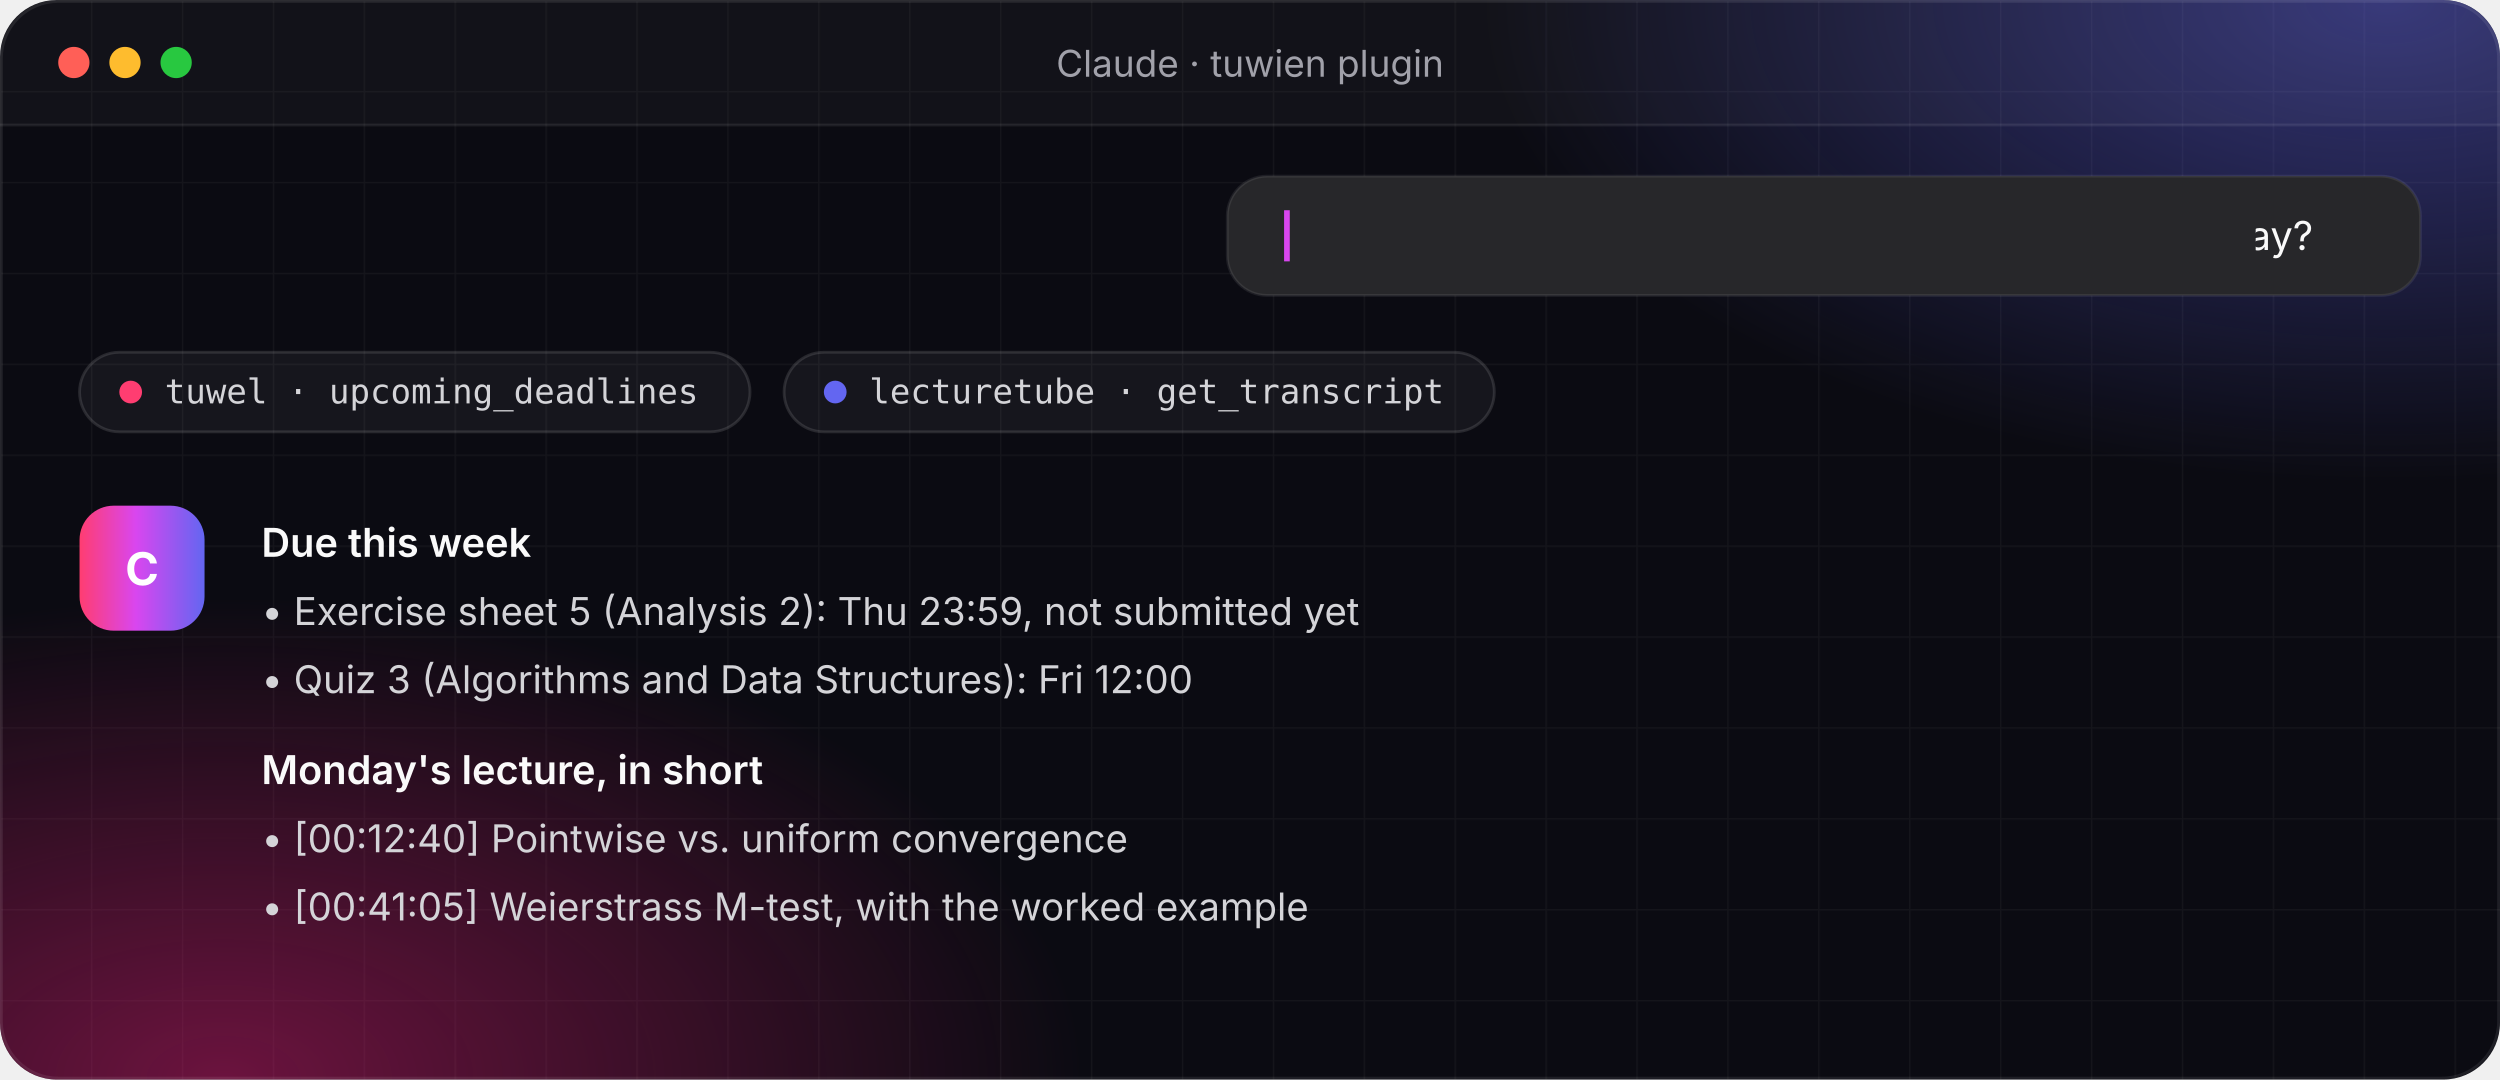
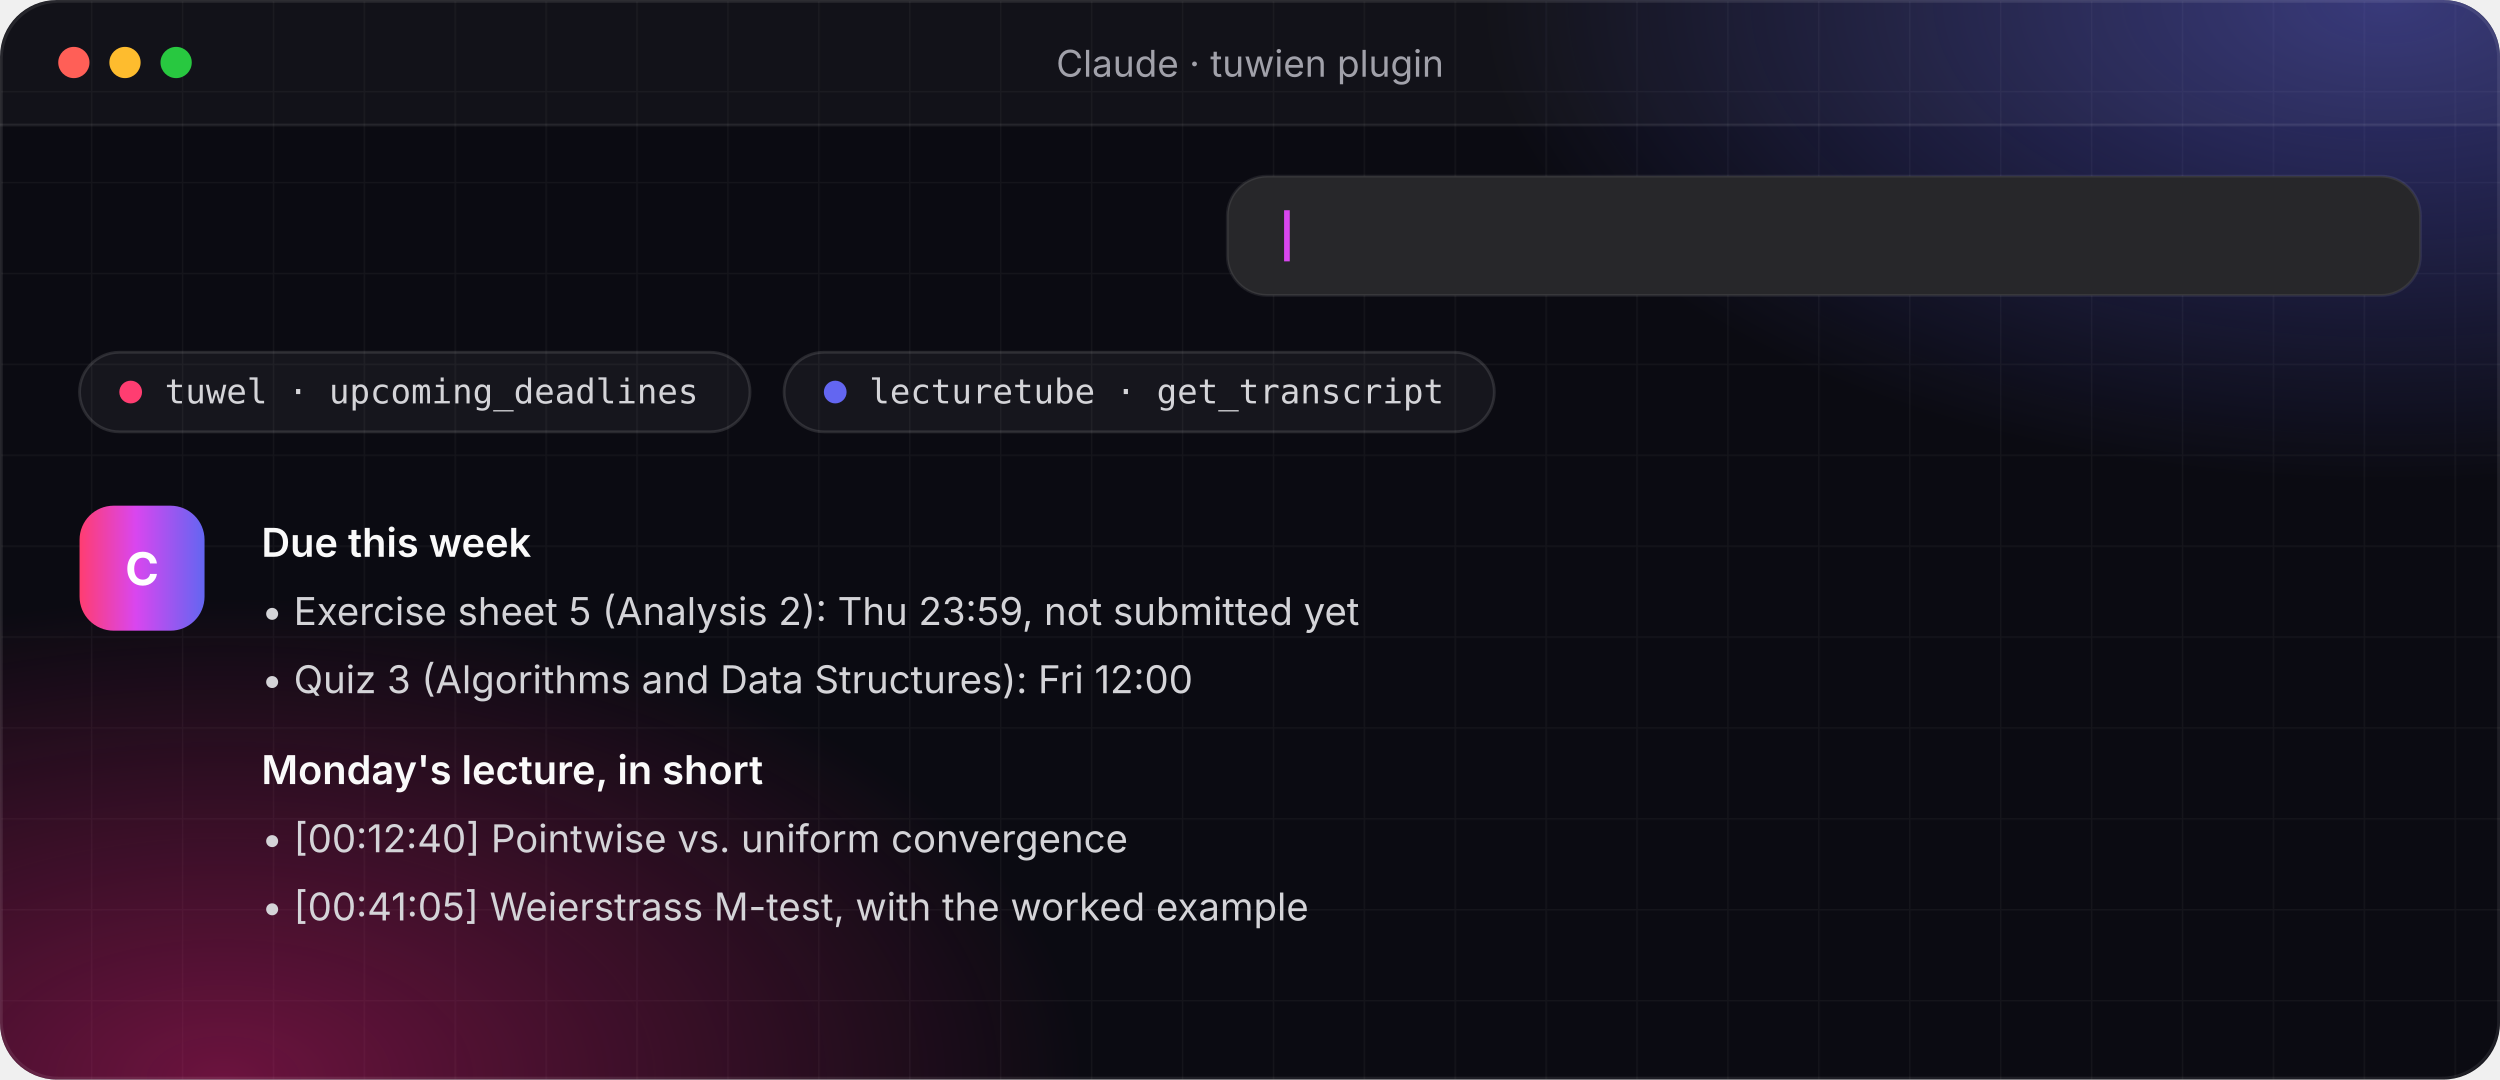
<svg xmlns="http://www.w3.org/2000/svg" width="880" height="380" viewBox="0 0 880 380" font-family="Inter, -apple-system, BlinkMacSystemFont, 'Segoe UI', Helvetica, Arial, sans-serif">
  <style>
-     @keyframes bubble { 0%, 0% { opacity: 0; transform: translateY(6px); } 2% { opacity: 1; transform: none; } 90% { opacity: 1; } 96%, 100% { opacity: 0; } }
-     .bubble { animation: bubble 14s ease-out infinite; }
-     @keyframes type { 0%, 3% { transform: scaleX(1); } 15%, 100% { transform: scaleX(0); } }
-     .cover { transform-box: fill-box; transform-origin: right; animation: type 14s steps(26, end) infinite; }
-     @keyframes caret { 0%, 3% { transform: translateX(0); opacity: 1; } 15% { transform: translateX(342px); opacity: 1; } 17%, 100% { opacity: 0; transform: translateX(342px); } }
-     .caret { animation: caret 14s steps(26, end) infinite; }
-     @keyframes chip1 { 0%, 18% { opacity: 0; transform: translateY(6px); } 21% { opacity: 1; transform: none; } 90% { opacity: 1; } 96%, 100% { opacity: 0; } }
-     .chip1 { animation: chip1 14s ease-out infinite; }
-     @keyframes chip2 { 0%, 25% { opacity: 0; transform: translateY(6px); } 28% { opacity: 1; transform: none; } 90% { opacity: 1; } 96%, 100% { opacity: 0; } }
-     .chip2 { animation: chip2 14s ease-out infinite; }
+     @keyframes bubble { 0%, 0% { opacity: 0; transform: translateY(6px); } 2%, 100% { opacity: 1; transform: none; } }
+     .bubble { animation: bubble 10s ease-out both; }
+     @keyframes type { 0%, 3% { transform: scaleX(1); } 20%, 100% { transform: scaleX(0); } }
+     .cover { transform-box: fill-box; transform-origin: right; animation: type 10s steps(30, end) both; }
+     @keyframes caret { 0%, 3% { transform: translateX(0); opacity: 1; } 20% { transform: translateX(380px); opacity: 1; } 22%, 100% { opacity: 0; transform: translateX(380px); } }
+     .caret { animation: caret 10s steps(30, end) both; }
+     @keyframes chip1 { 0%, 24% { opacity: 0; transform: translateY(6px); } 27%, 100% { opacity: 1; transform: none; } }
+     .chip1 { animation: chip1 10s ease-out both; }
+     @keyframes chip2 { 0%, 30% { opacity: 0; transform: translateY(6px); } 33%, 100% { opacity: 1; transform: none; } }
+     .chip2 { animation: chip2 10s ease-out both; }
    @keyframes pulse { 0%, 100% { opacity: 1; } 50% { opacity: 0.25; } }
-     .pulse { animation: pulse 1s ease-in-out infinite; }
-     @keyframes l0 { 0%, 33% { opacity: 0; transform: translateY(6px); } 36% { opacity: 1; transform: none; } 90% { opacity: 1; } 96%, 100% { opacity: 0; } }
-     .l0 { animation: l0 14s ease-out infinite; }
-     @keyframes l1 { 0%, 39% { opacity: 0; transform: translateY(6px); } 42% { opacity: 1; transform: none; } 90% { opacity: 1; } 96%, 100% { opacity: 0; } }
-     .l1 { animation: l1 14s ease-out infinite; }
-     @keyframes l2 { 0%, 45% { opacity: 0; transform: translateY(6px); } 48% { opacity: 1; transform: none; } 90% { opacity: 1; } 96%, 100% { opacity: 0; } }
-     .l2 { animation: l2 14s ease-out infinite; }
-     @keyframes l3 { 0%, 51% { opacity: 0; transform: translateY(6px); } 54% { opacity: 1; transform: none; } 90% { opacity: 1; } 96%, 100% { opacity: 0; } }
-     .l3 { animation: l3 14s ease-out infinite; }
-     @keyframes l4 { 0%, 57% { opacity: 0; transform: translateY(6px); } 60% { opacity: 1; transform: none; } 90% { opacity: 1; } 96%, 100% { opacity: 0; } }
-     .l4 { animation: l4 14s ease-out infinite; }
-     @keyframes l5 { 0%, 63% { opacity: 0; transform: translateY(6px); } 66% { opacity: 1; transform: none; } 90% { opacity: 1; } 96%, 100% { opacity: 0; } }
-     .l5 { animation: l5 14s ease-out infinite; }
+     .pulse { animation: pulse 1s ease-in-out 6; }
+     @keyframes l0 { 0%, 38% { opacity: 0; transform: translateY(6px); } 41%, 100% { opacity: 1; transform: none; } }
+     .l0 { animation: l0 10s ease-out both; }
+     @keyframes l1 { 0%, 45% { opacity: 0; transform: translateY(6px); } 48%, 100% { opacity: 1; transform: none; } }
+     .l1 { animation: l1 10s ease-out both; }
+     @keyframes l2 { 0%, 52% { opacity: 0; transform: translateY(6px); } 55%, 100% { opacity: 1; transform: none; } }
+     .l2 { animation: l2 10s ease-out both; }
+     @keyframes l3 { 0%, 59% { opacity: 0; transform: translateY(6px); } 62%, 100% { opacity: 1; transform: none; } }
+     .l3 { animation: l3 10s ease-out both; }
+     @keyframes l4 { 0%, 66% { opacity: 0; transform: translateY(6px); } 69%, 100% { opacity: 1; transform: none; } }
+     .l4 { animation: l4 10s ease-out both; }
+     @keyframes l5 { 0%, 73% { opacity: 0; transform: translateY(6px); } 76%, 100% { opacity: 1; transform: none; } }
+     .l5 { animation: l5 10s ease-out both; }
    @media (prefers-reduced-motion: reduce) { * { animation: none !important; } .cover, .caret { display: none; } }
  </style>
  <defs>
    <linearGradient id="accent" x1="0" y1="0" x2="1" y2="0">
      <stop offset="0" stop-color="#ff3d71" />
      <stop offset="0.45" stop-color="#d946ef" />
      <stop offset="1" stop-color="#6366f1" />
    </linearGradient>
    <radialGradient id="glowA" cx="0.5" cy="0.5" r="0.5">
      <stop offset="0" stop-color="#e11d74" stop-opacity="0.45" />
      <stop offset="1" stop-color="#e11d74" stop-opacity="0" />
    </radialGradient>
    <radialGradient id="glowB" cx="0.5" cy="0.5" r="0.5">
      <stop offset="0" stop-color="#6366f1" stop-opacity="0.45" />
      <stop offset="1" stop-color="#6366f1" stop-opacity="0" />
    </radialGradient>
    <pattern id="grid" width="32" height="32" patternUnits="userSpaceOnUse">
      <path d="M32 0H0V32" fill="none" stroke="#ffffff" stroke-opacity="0.04" />
    </pattern>
    <clipPath id="frame">
      <rect width="880" height="380" rx="20" />
    </clipPath>
  </defs>
  <g clip-path="url(#frame)">
    <rect width="880" height="380" fill="#0b0b12" />
    <rect width="880" height="380" fill="url(#grid)" />
    <ellipse cx="80" cy="380" rx="300" ry="170" fill="url(#glowA)" />
    <ellipse cx="840" cy="0" rx="320" ry="170" fill="url(#glowB)" />
    <rect width="880" height="44" fill="#ffffff" fill-opacity="0.03" />
    <line x1="0" y1="44" x2="880" y2="44" stroke="#ffffff" stroke-opacity="0.08" />
  </g>
  <rect x="0.5" y="0.5" width="879" height="379" rx="20" fill="none" stroke="#ffffff" stroke-opacity="0.08" />
  <circle cx="26" cy="22" r="5.5" fill="#ff5f57" />
  <circle cx="44" cy="22" r="5.5" fill="#febc2e" />
  <circle cx="62" cy="22" r="5.5" fill="#28c840" />
  <text x="440" y="27" text-anchor="middle" font-size="13" fill="#a1a1aa">Claude  ·  tuwien plugin</text>
  <g class="bubble">
    <rect x="432" y="62" width="420" height="42" rx="14" fill="#27272a" stroke="#ffffff" stroke-opacity="0.08" />
    <text x="452" y="88" font-size="14" fill="#fafafa">What's due this week, and what did I miss on Monday?</text>
-     <rect class="cover" x="452" y="70" width="342" height="26" fill="#27272a" />
+     <rect class="cover" x="452" y="70" width="380" height="26" fill="#27272a" />
    <rect class="caret" x="452" y="74" width="2" height="18" fill="#d946ef" />
  </g>
  <g class="chip1" font-family="'JetBrains Mono', ui-monospace, SFMono-Regular, Menlo, Consolas, monospace" font-size="12">
    <rect x="28" y="124" width="236" height="28" rx="14" fill="#ffffff" fill-opacity="0.05" stroke="#ffffff" stroke-opacity="0.12" />
    <circle class="pulse" cx="46" cy="138" r="4" fill="#ff3d71" />
    <text x="58" y="142" fill="#d4d4d8">tuwel · upcoming_deadlines</text>
  </g>
  <g class="chip2" font-family="'JetBrains Mono', ui-monospace, SFMono-Regular, Menlo, Consolas, monospace" font-size="12">
    <rect x="276" y="124" width="250" height="28" rx="14" fill="#ffffff" fill-opacity="0.05" stroke="#ffffff" stroke-opacity="0.12" />
    <circle class="pulse" cx="294" cy="138" r="4" fill="#6366f1" />
    <text x="306" y="142" fill="#d4d4d8">lecturetube · get_transcript</text>
  </g>
  <g class="l0">
    <rect x="28" y="178" width="44" height="44" rx="12" fill="url(#accent)" />
    <text x="50" y="206" text-anchor="middle" font-size="16" font-weight="700" fill="#ffffff">C</text>
  </g>
  <text class="l0" x="92" y="196" font-size="14" font-weight="600" fill="#fafafa">Due this week</text>
  <text class="l1" x="92" y="220" font-size="13.5" fill="#d4d4d8">•  Exercise sheet 5 (Analysis 2): Thu 23:59, not submitted yet</text>
  <text class="l2" x="92" y="244" font-size="13.5" fill="#d4d4d8">•  Quiz 3 (Algorithms and Data Structures): Fri 12:00</text>
  <text class="l3" x="92" y="276" font-size="14" font-weight="600" fill="#fafafa">Monday's lecture, in short</text>
  <text class="l4" x="92" y="300" font-size="13.5" fill="#d4d4d8">•  [00:12:40]  Pointwise vs. uniform convergence</text>
  <text class="l5" x="92" y="324" font-size="13.5" fill="#d4d4d8">•  [00:41:05]  Weierstrass M-test, with the worked example</text>
</svg>
